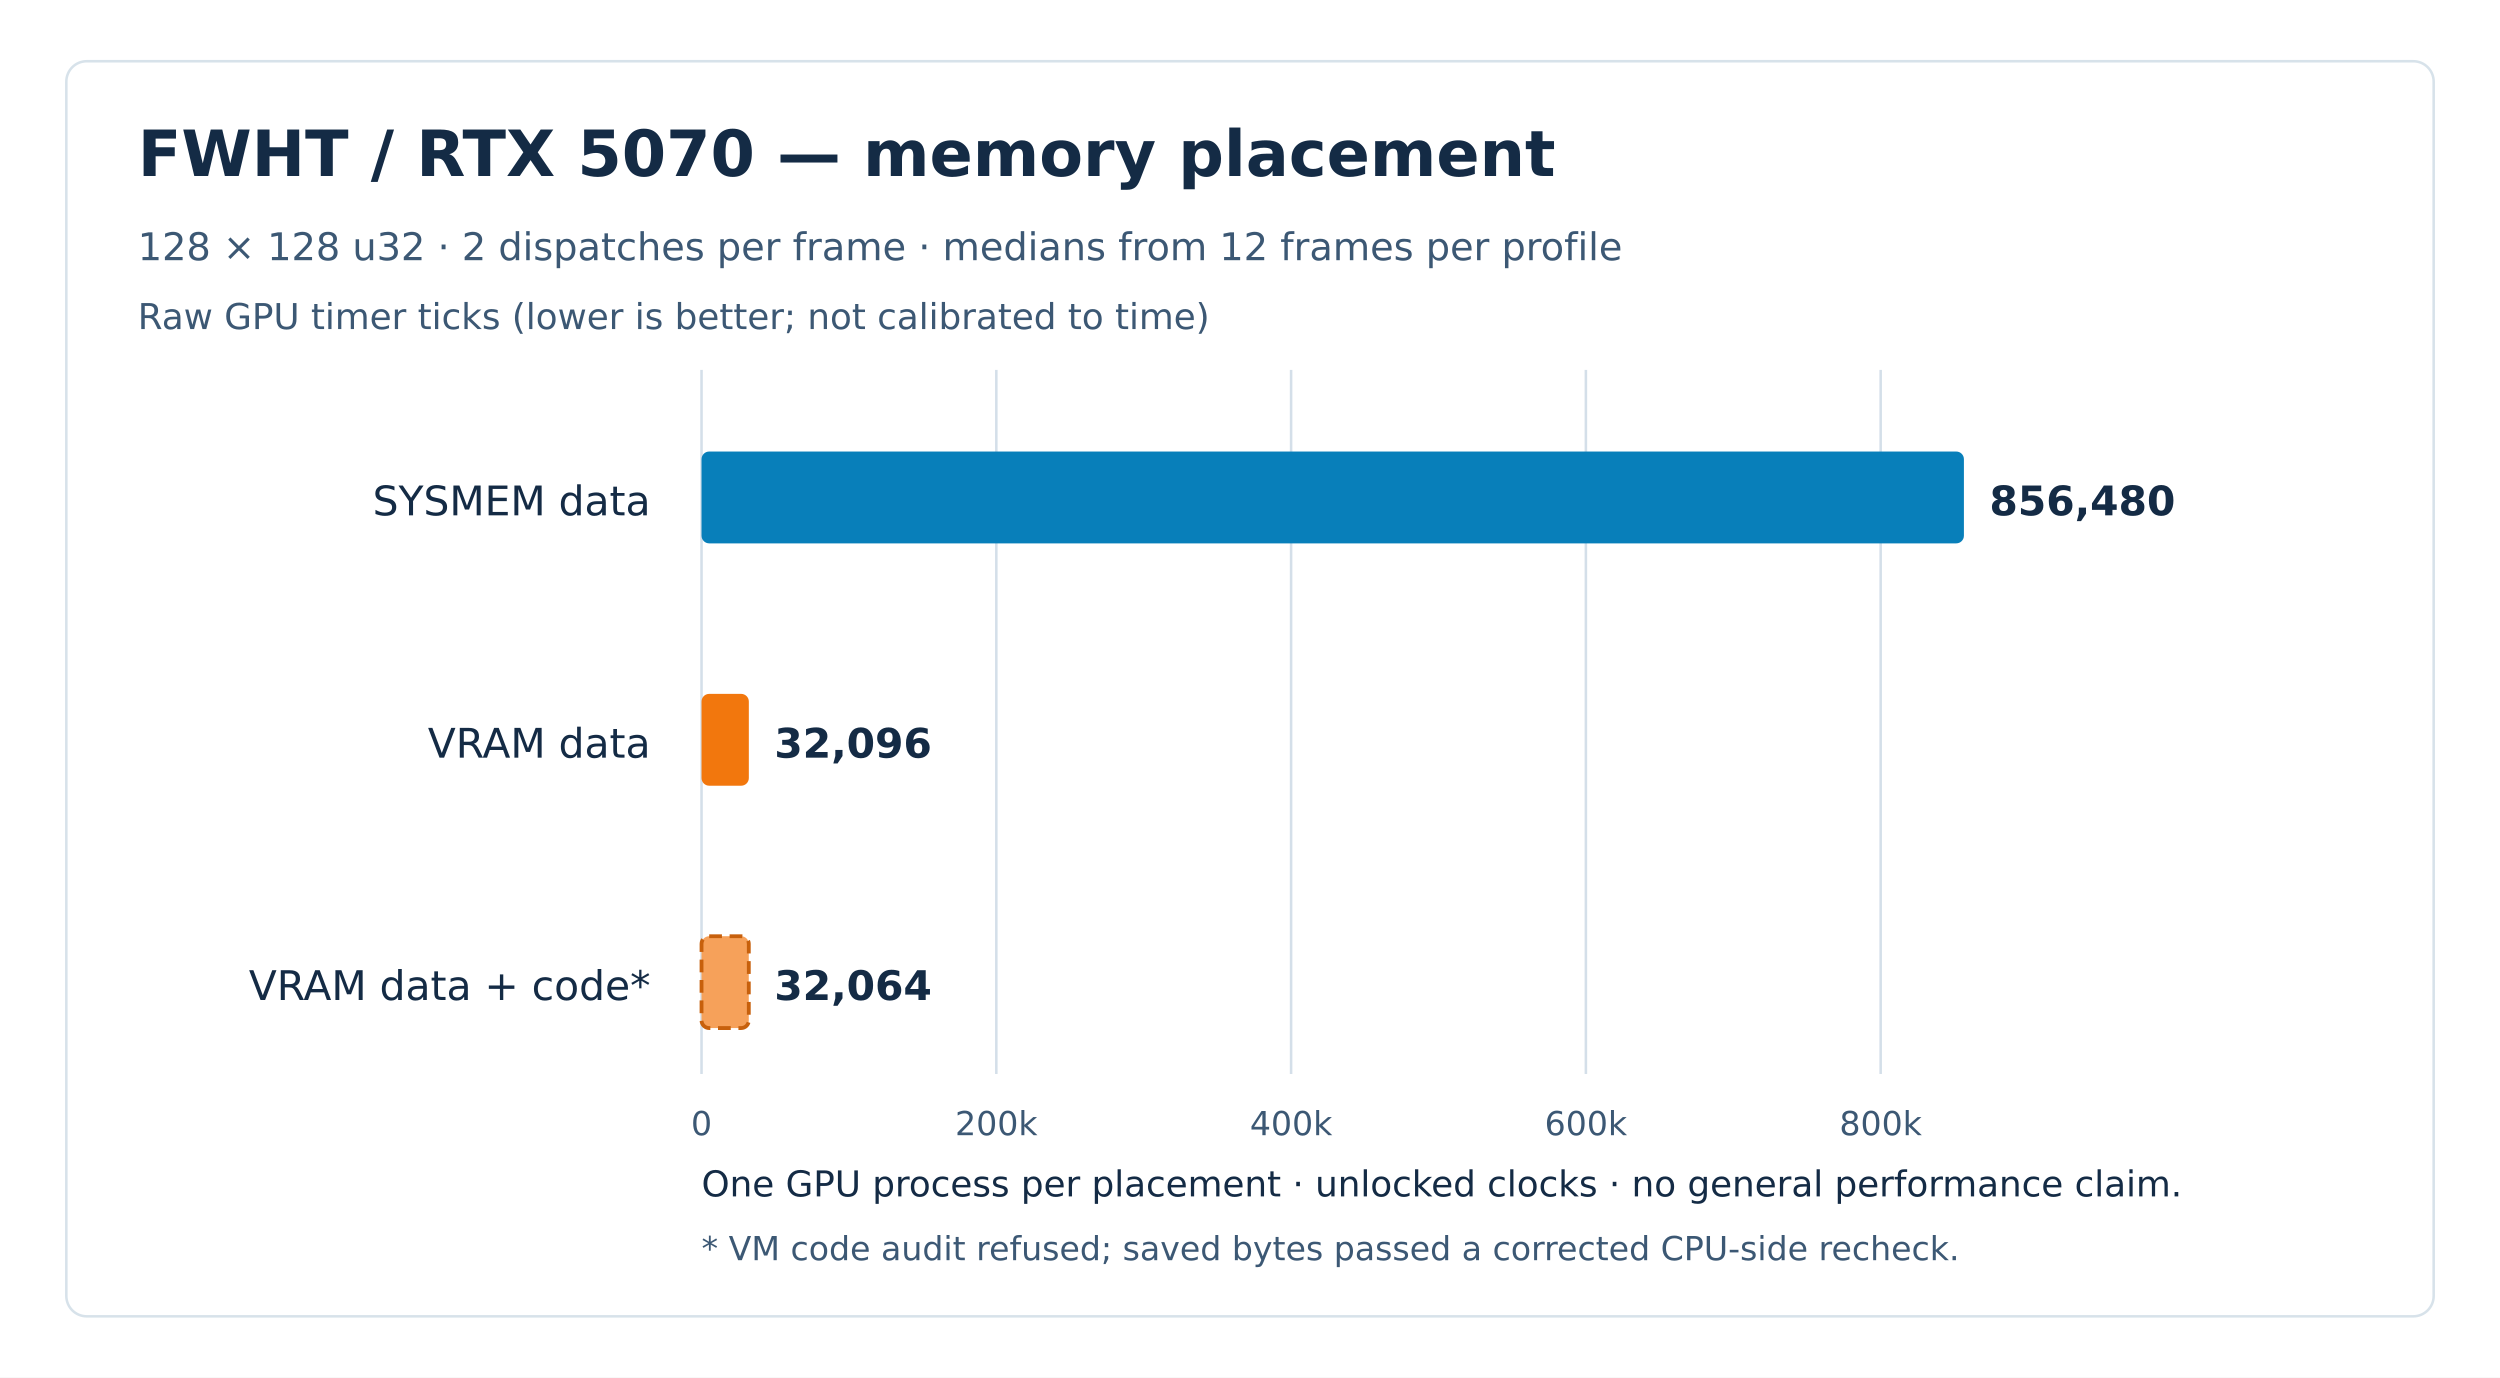
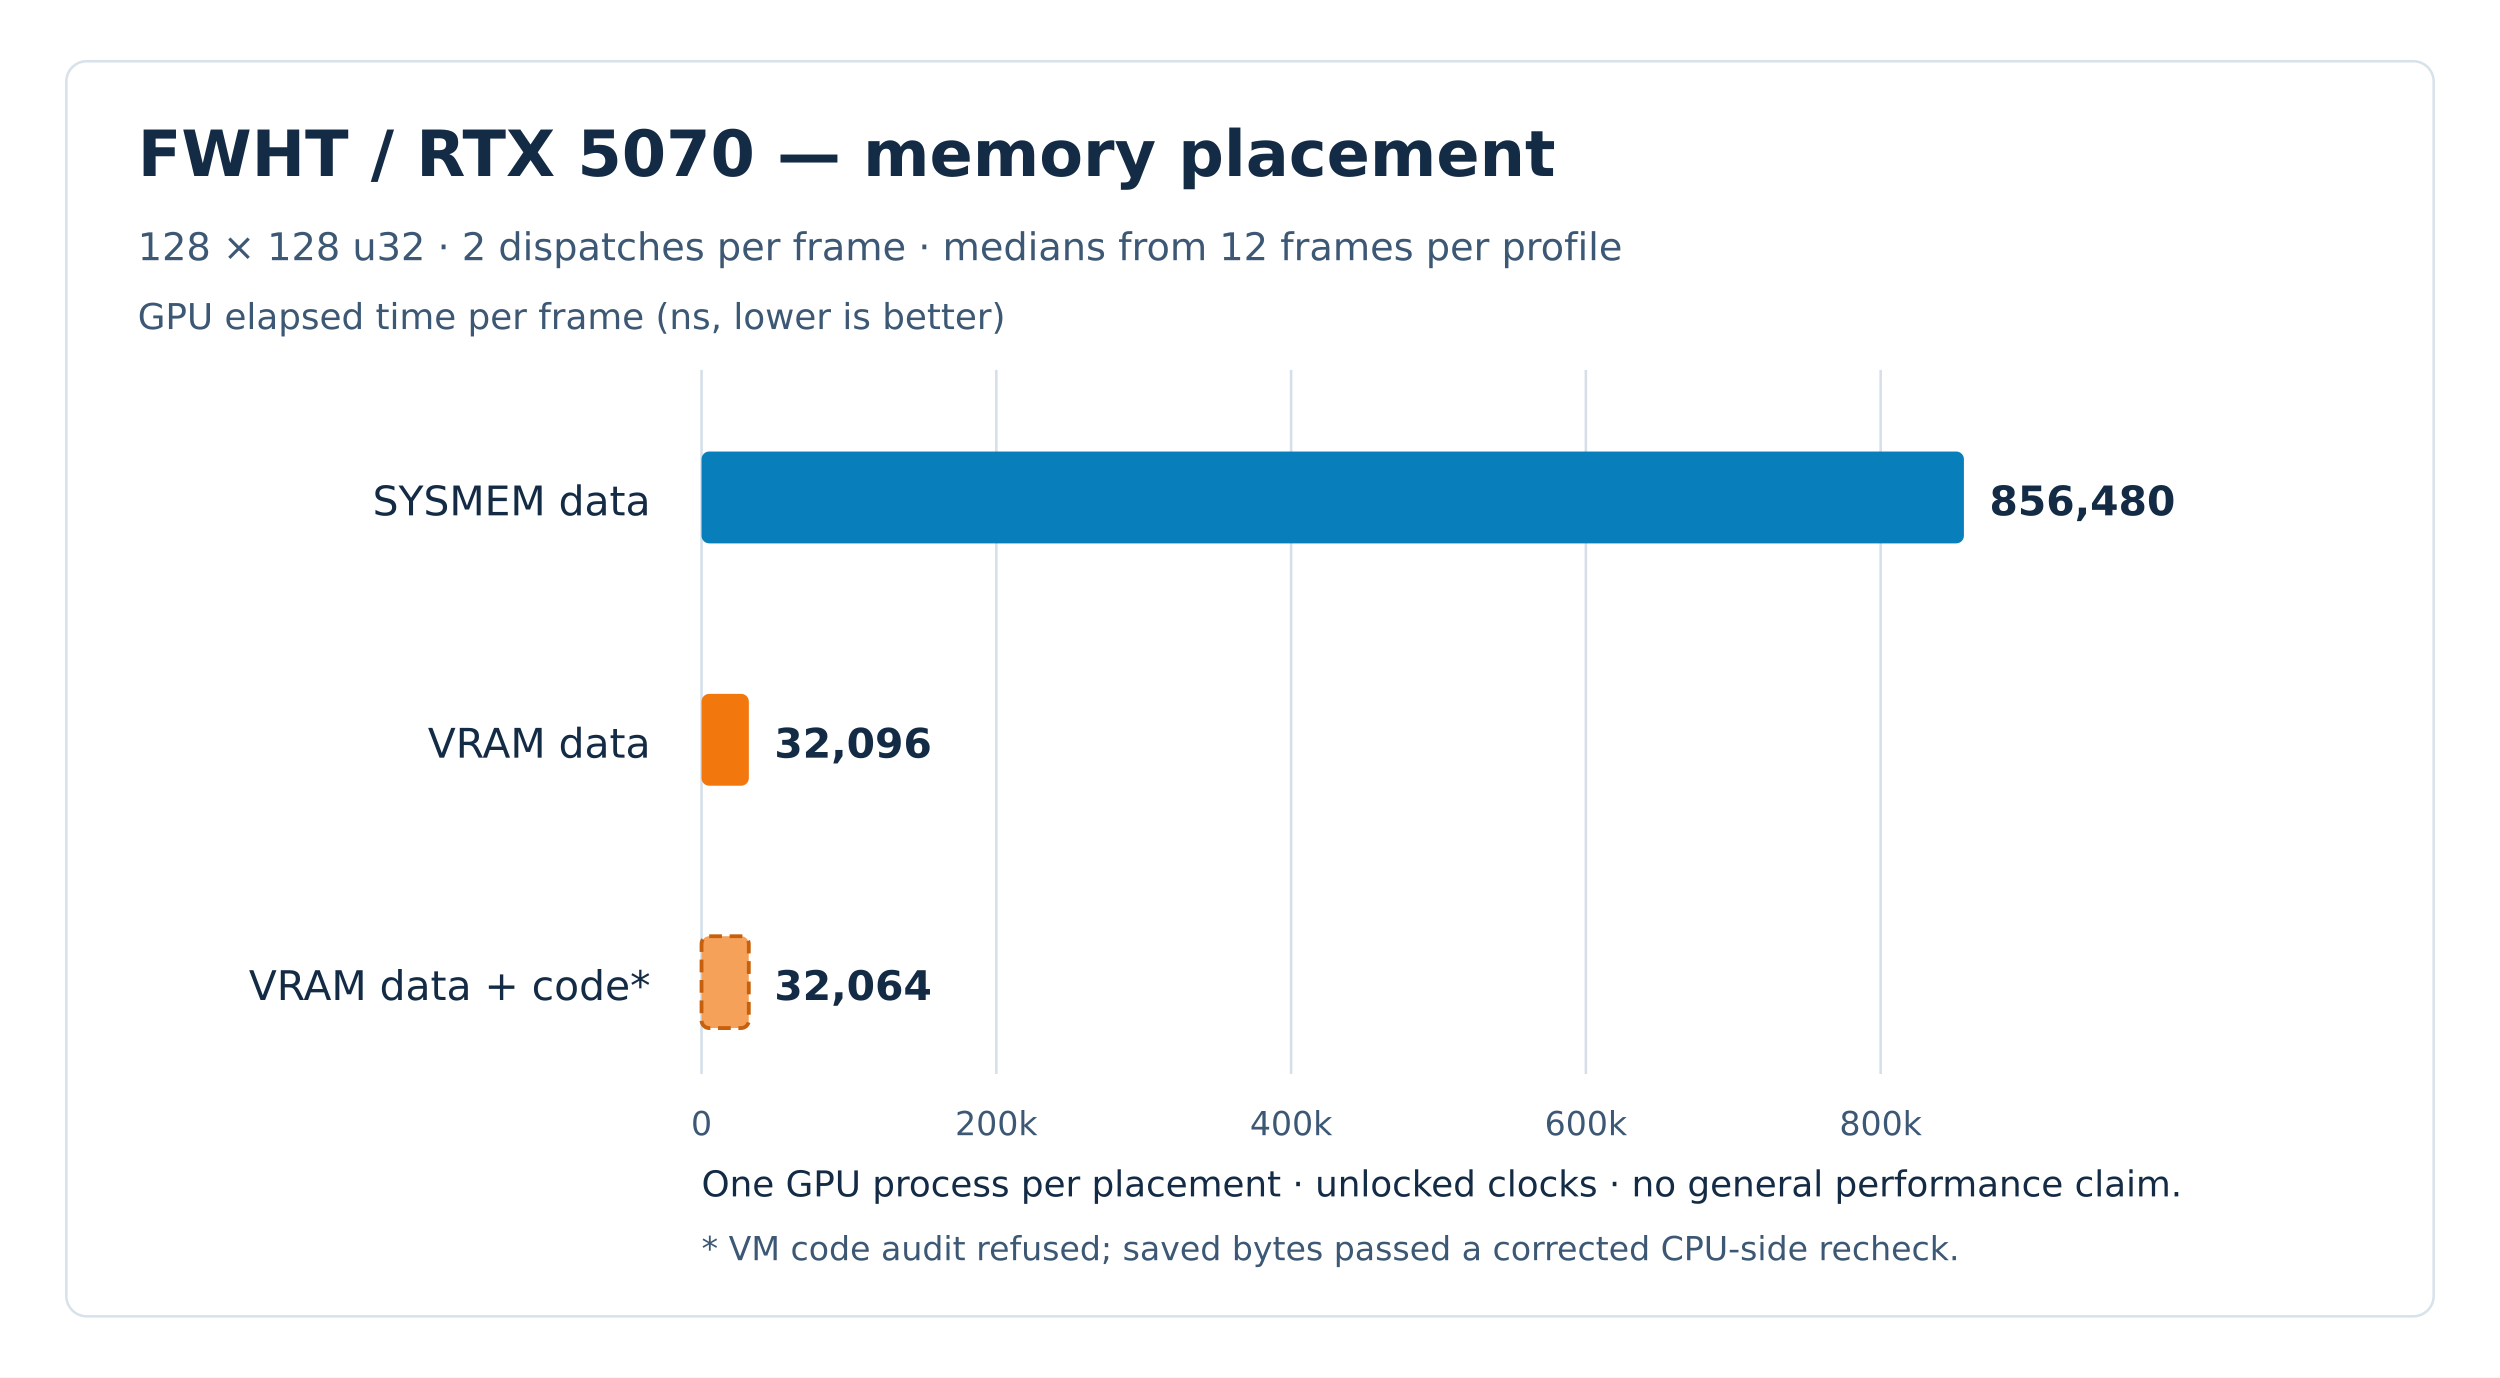
- <svg xmlns="http://www.w3.org/2000/svg" width="980" height="540" viewBox="0 0 980 540" role="img" aria-label="RTX 5070 FWHT raw GPU timer ticks: SYSMEM data 856480, VRAM data 32096, and VRAM data plus VRAM code 32064 with a refused VM audit.">
+ <svg xmlns="http://www.w3.org/2000/svg" width="980" height="540" viewBox="0 0 980 540" role="img" aria-label="RTX 5070 FWHT GPU time (ns): SYSMEM data 856480, VRAM data 32096, and VRAM data plus VRAM code 32064 with a refused VM audit.">
  <rect width="980" height="540" fill="#ffffff" />
  <rect x="26" y="24" width="928" height="492" rx="8" fill="#ffffff" stroke="#d7e2ea" />
  <text x="54" y="69" font-family="DejaVu Sans, Arial, sans-serif" font-size="25" font-weight="700" fill="#142b45">FWHT / RTX 5070 — memory placement</text>
  <text x="54" y="102" font-family="DejaVu Sans, Arial, sans-serif" font-size="15" fill="#3c5874">128 × 128 u32 · 2 dispatches per frame · medians from 12 frames per profile</text>
-   <text x="54" y="129" font-family="DejaVu Sans, Arial, sans-serif" font-size="14" fill="#3c5874">Raw GPU timer ticks (lower is better; not calibrated to time)</text>
+   <text x="54" y="129" font-family="DejaVu Sans, Arial, sans-serif" font-size="14" fill="#3c5874">GPU elapsed time per frame (ns, lower is better)</text>
  <g font-family="DejaVu Sans, Arial, sans-serif">
    <line x1="275" y1="145" x2="275" y2="421" stroke="#d4dfe9" stroke-width="1" />
    <text x="275" y="445" font-size="13" fill="#3c5874" text-anchor="middle">0</text>
    <line x1="390.556" y1="145" x2="390.556" y2="421" stroke="#d4dfe9" stroke-width="1" />
    <text x="390.556" y="445" font-size="13" fill="#3c5874" text-anchor="middle">200k</text>
    <line x1="506.111" y1="145" x2="506.111" y2="421" stroke="#d4dfe9" stroke-width="1" />
    <text x="506.111" y="445" font-size="13" fill="#3c5874" text-anchor="middle">400k</text>
    <line x1="621.667" y1="145" x2="621.667" y2="421" stroke="#d4dfe9" stroke-width="1" />
    <text x="621.667" y="445" font-size="13" fill="#3c5874" text-anchor="middle">600k</text>
    <line x1="737.222" y1="145" x2="737.222" y2="421" stroke="#d4dfe9" stroke-width="1" />
    <text x="737.222" y="445" font-size="13" fill="#3c5874" text-anchor="middle">800k</text>
    <text x="255" y="202" font-size="16" fill="#142b45" text-anchor="end">SYSMEM data</text>
    <rect x="275" y="177" width="494.855" height="36" rx="3" fill="#087fba" />
    <text x="779.86" y="202" font-size="16" font-weight="600" fill="#142b45">856,480</text>
    <text x="255" y="297" font-size="16" fill="#142b45" text-anchor="end">VRAM data</text>
    <rect x="275" y="272" width="18.544" height="36" rx="3" fill="#f2770d" />
    <text x="303.54" y="297" font-size="16" font-weight="600" fill="#142b45">32,096</text>
    <text x="255" y="392" font-size="16" fill="#142b45" text-anchor="end">VRAM data + code*</text>
    <rect x="275" y="367" width="18.526" height="36" rx="3" fill="#f6a15a" stroke="#c7600c" stroke-width="1.5" stroke-dasharray="5 3" />
    <text x="303.53" y="392" font-size="16" font-weight="600" fill="#142b45">32,064</text>
    <text x="275" y="469" font-size="14" fill="#142b45">One GPU process per placement · unlocked clocks · no general performance claim.</text>
    <text x="275" y="494" font-size="13" fill="#3c5874">* VM code audit refused; saved bytes passed a corrected CPU-side recheck.</text>
  </g>
</svg>
